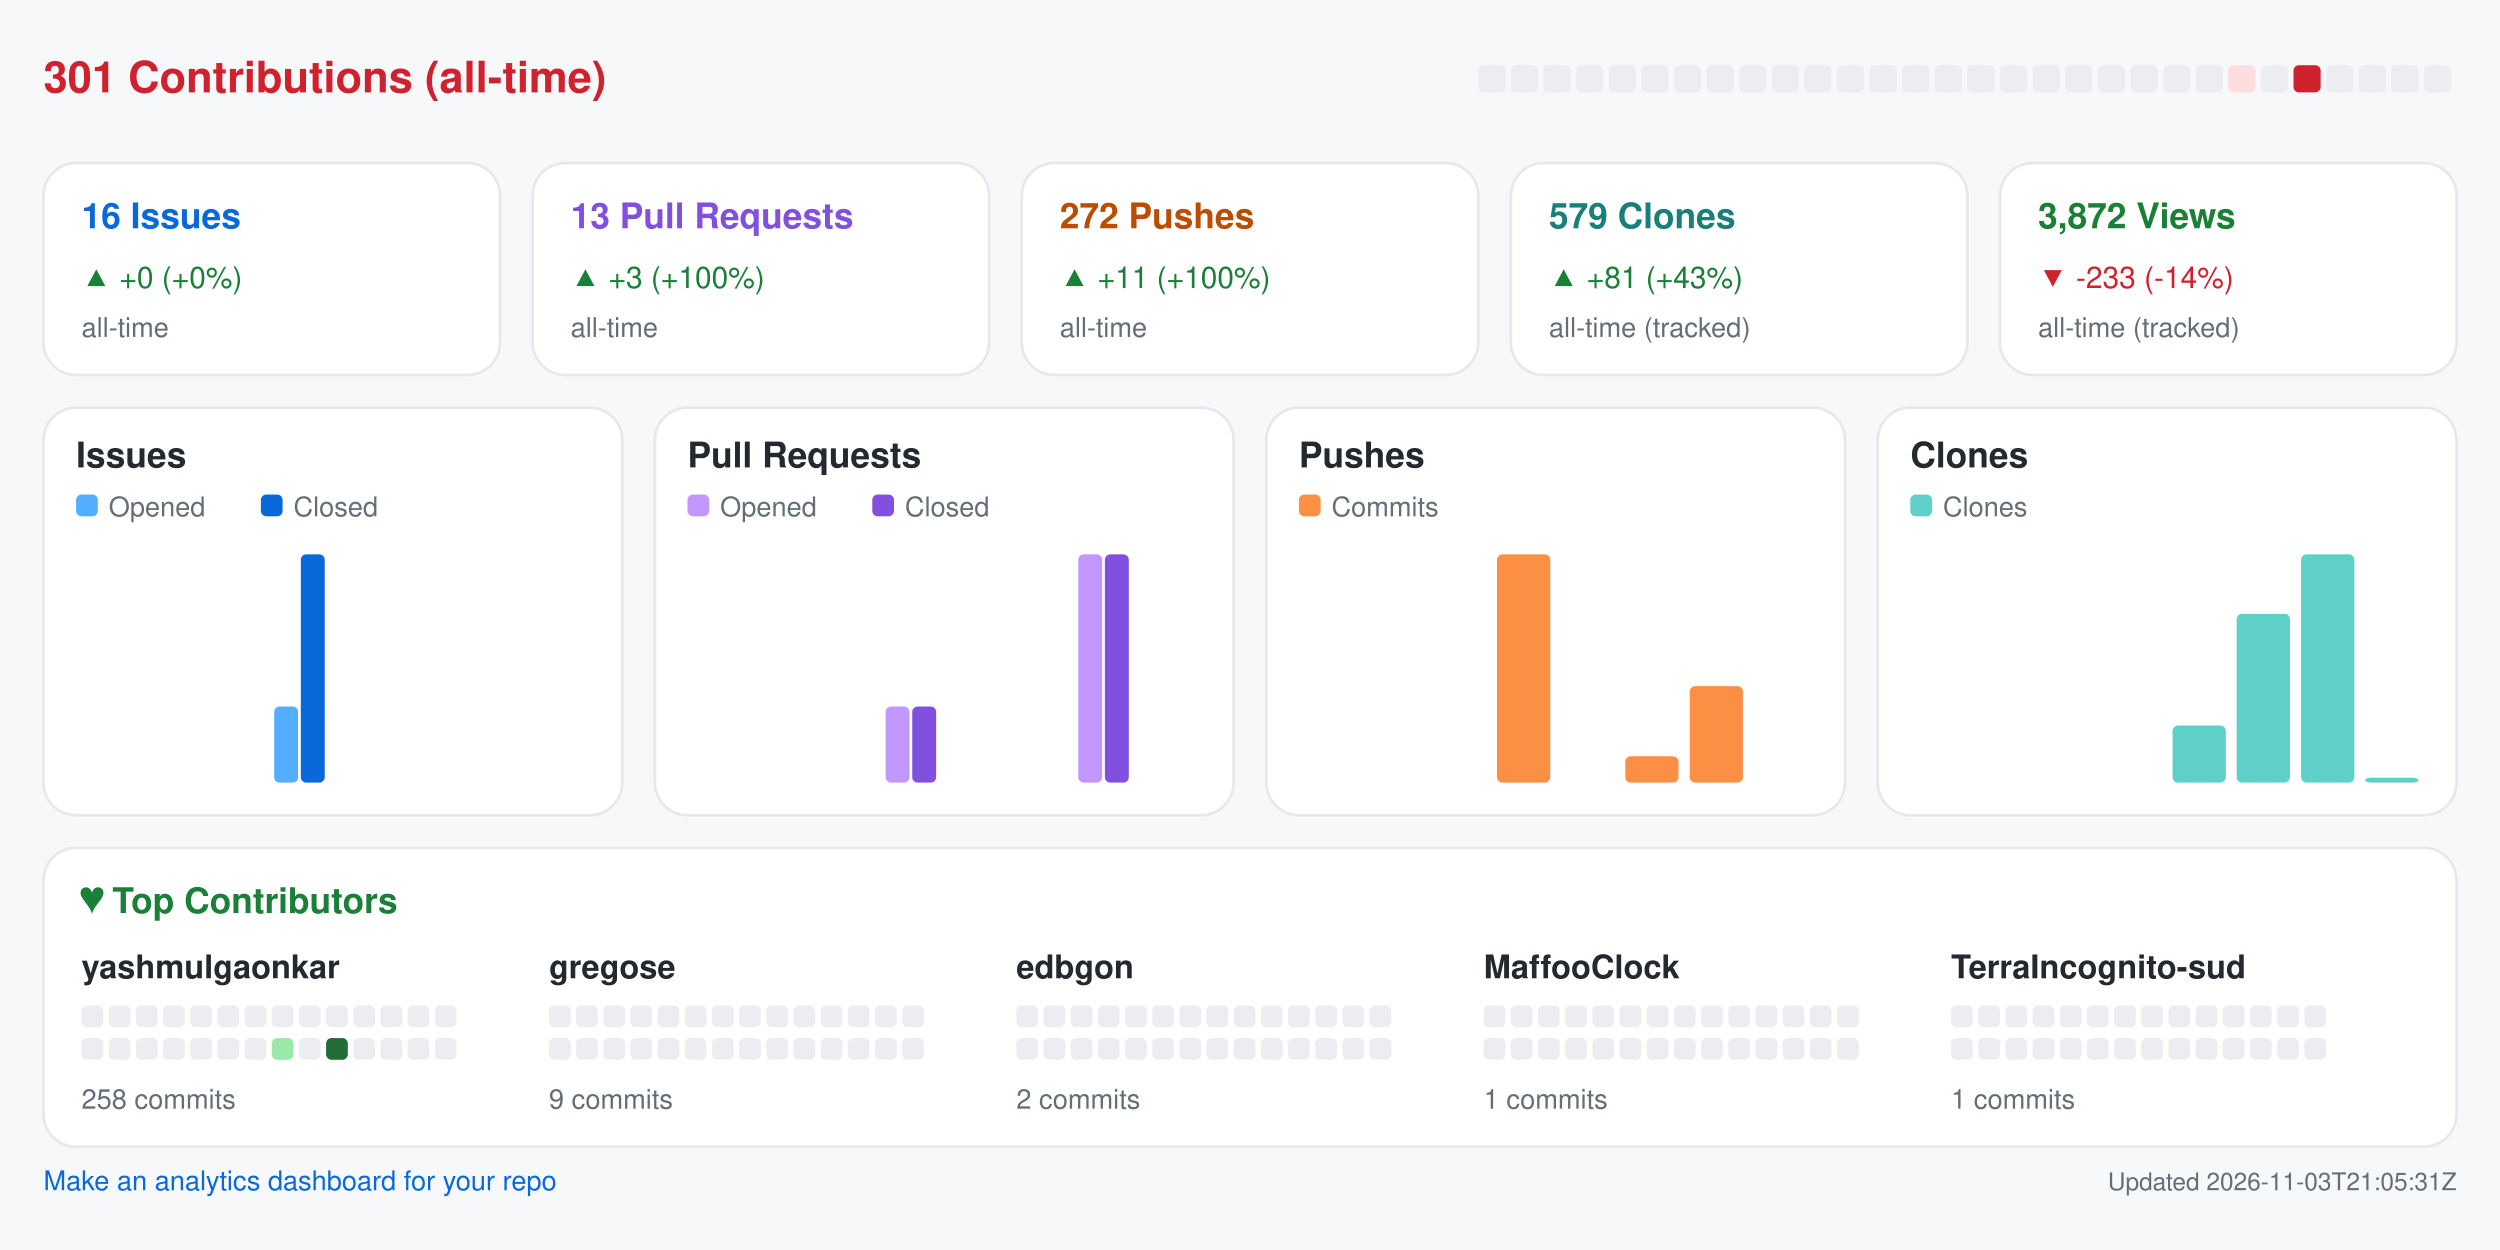
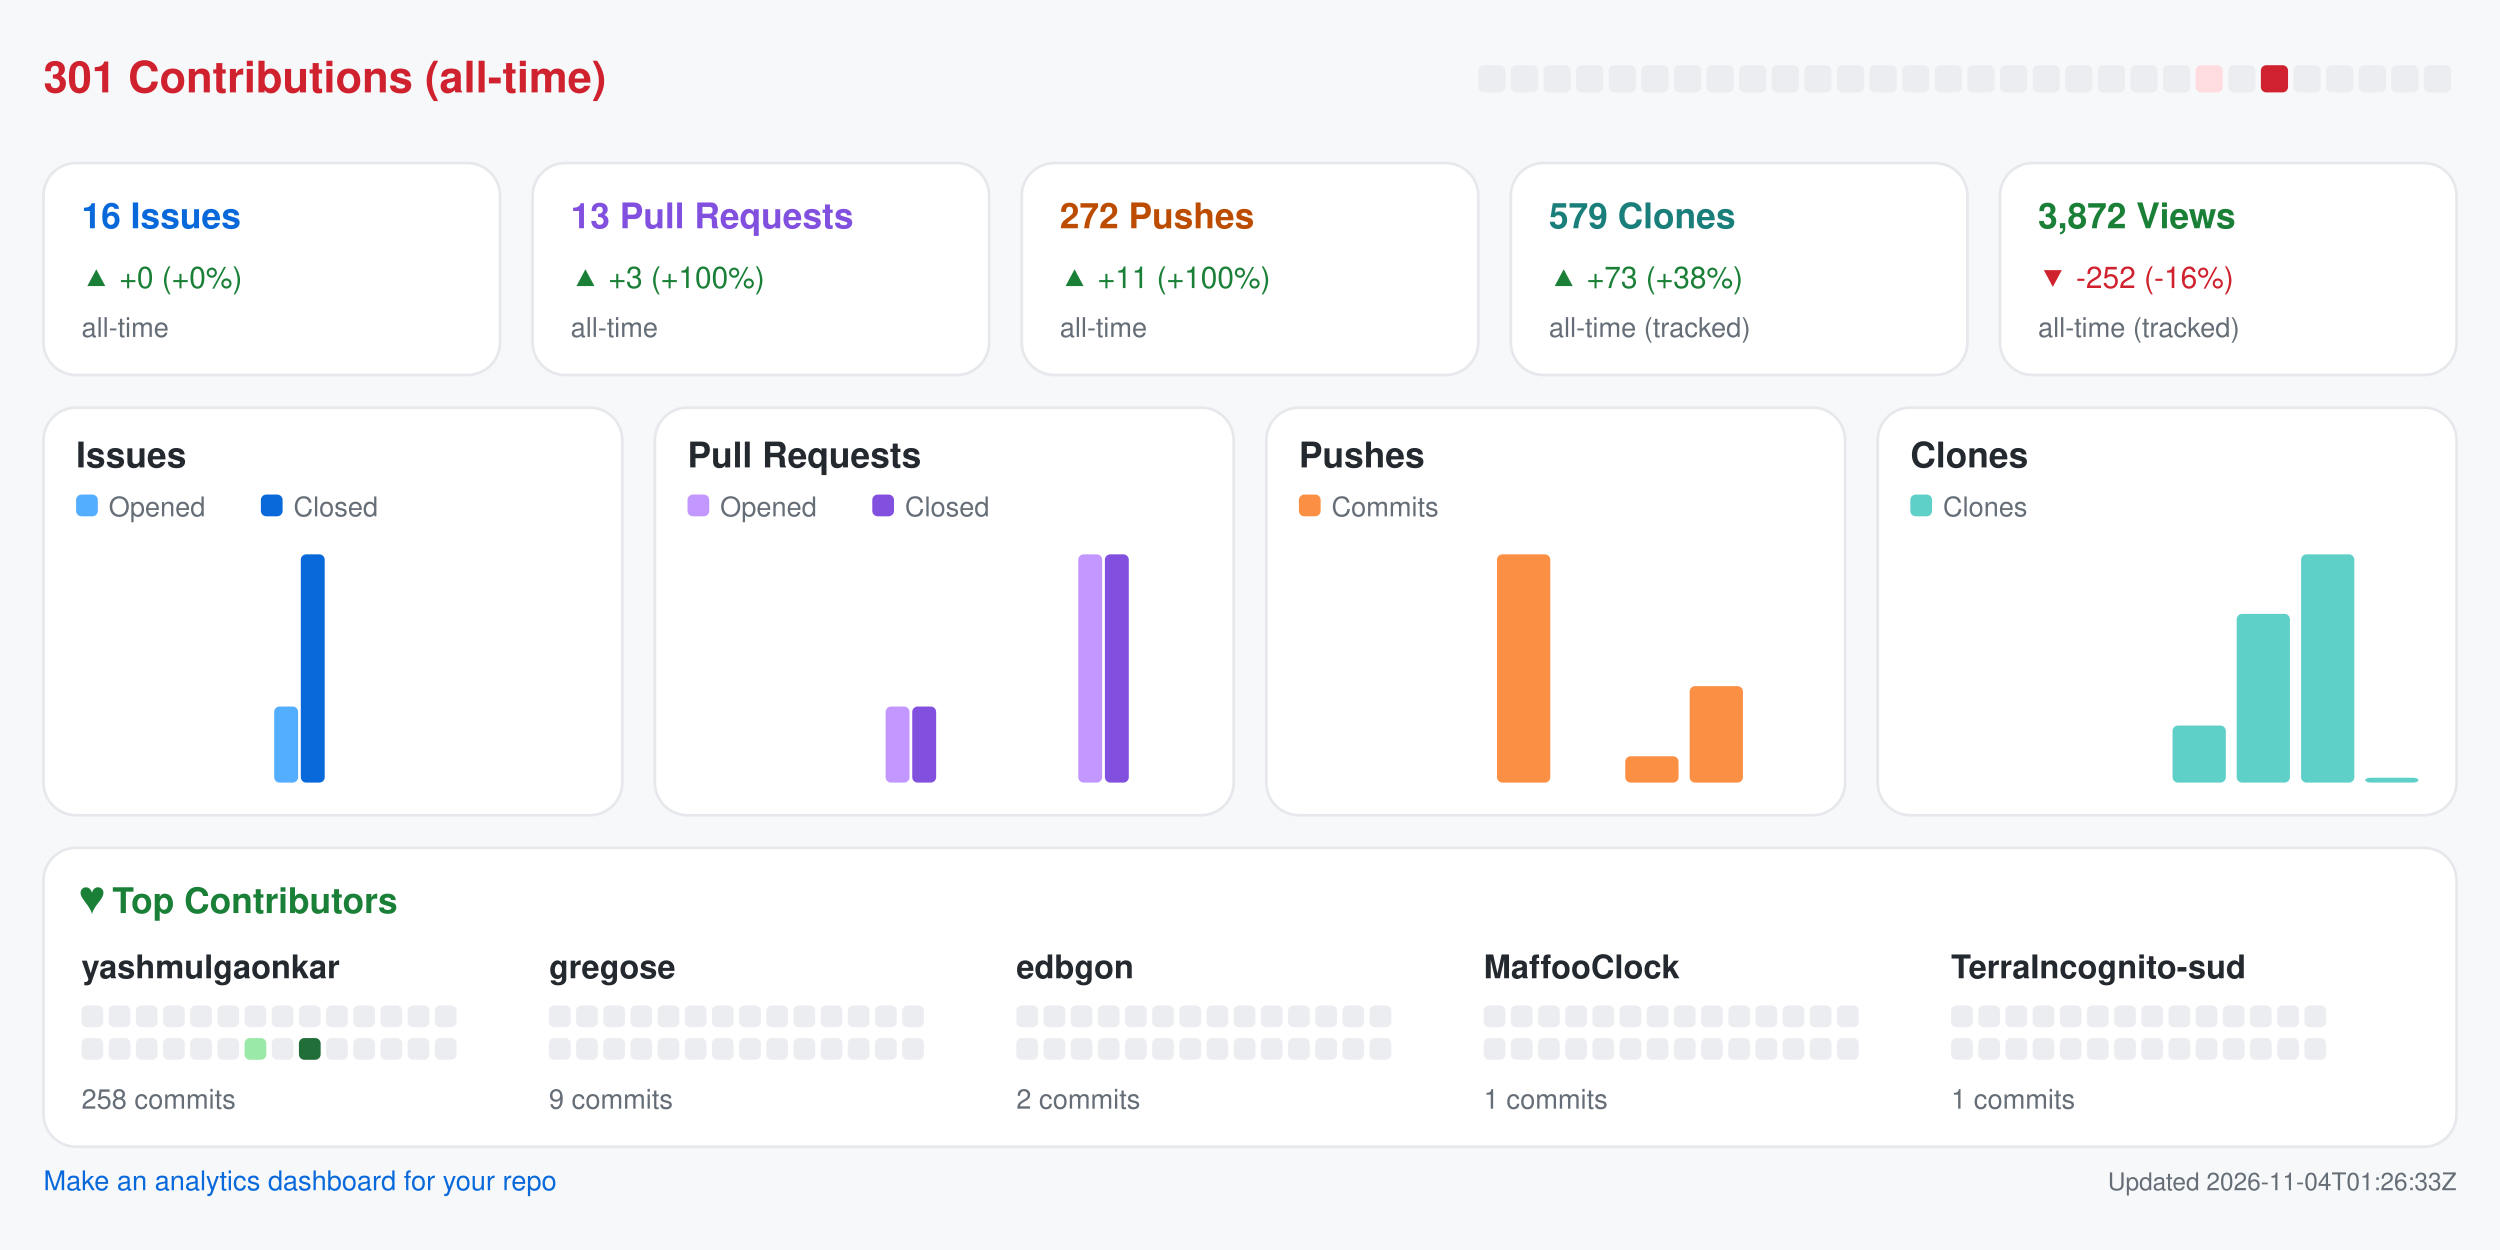
<svg xmlns="http://www.w3.org/2000/svg" width="920" height="460" viewBox="0 0 920 460" role="img" aria-label="Repository analytics for yashmulgaonkar/halo">
  <rect x="0.0" y="0.0" width="920.0" height="460.0" rx="0" fill="#f6f8fa" />
  <text x="16.0" y="34.0" fill="#cf222e" font-size="16" font-family="-apple-system,BlinkMacSystemFont,Segoe UI,Helvetica,Arial,sans-serif" font-weight="600" text-anchor="start">301 Contributions (all-time)</text>
  <rect x="544.0" y="24.0" width="10.0" height="10.0" rx="2" fill="#ebedf0" />
  <rect x="556.0" y="24.0" width="10.0" height="10.0" rx="2" fill="#ebedf0" />
  <rect x="568.0" y="24.0" width="10.0" height="10.0" rx="2" fill="#ebedf0" />
  <rect x="580.0" y="24.0" width="10.0" height="10.0" rx="2" fill="#ebedf0" />
  <rect x="592.0" y="24.0" width="10.0" height="10.0" rx="2" fill="#ebedf0" />
  <rect x="604.0" y="24.0" width="10.0" height="10.0" rx="2" fill="#ebedf0" />
  <rect x="616.0" y="24.0" width="10.0" height="10.0" rx="2" fill="#ebedf0" />
  <rect x="628.0" y="24.0" width="10.0" height="10.0" rx="2" fill="#ebedf0" />
  <rect x="640.0" y="24.0" width="10.0" height="10.0" rx="2" fill="#ebedf0" />
  <rect x="652.0" y="24.0" width="10.0" height="10.0" rx="2" fill="#ebedf0" />
  <rect x="664.0" y="24.0" width="10.0" height="10.0" rx="2" fill="#ebedf0" />
  <rect x="676.0" y="24.0" width="10.0" height="10.0" rx="2" fill="#ebedf0" />
  <rect x="688.0" y="24.0" width="10.0" height="10.0" rx="2" fill="#ebedf0" />
  <rect x="700.0" y="24.0" width="10.0" height="10.0" rx="2" fill="#ebedf0" />
  <rect x="712.0" y="24.0" width="10.0" height="10.0" rx="2" fill="#ebedf0" />
  <rect x="724.0" y="24.0" width="10.0" height="10.0" rx="2" fill="#ebedf0" />
  <rect x="736.0" y="24.0" width="10.0" height="10.0" rx="2" fill="#ebedf0" />
  <rect x="748.0" y="24.0" width="10.0" height="10.0" rx="2" fill="#ebedf0" />
  <rect x="760.0" y="24.0" width="10.0" height="10.0" rx="2" fill="#ebedf0" />
  <rect x="772.0" y="24.0" width="10.0" height="10.0" rx="2" fill="#ebedf0" />
  <rect x="784.0" y="24.0" width="10.0" height="10.0" rx="2" fill="#ebedf0" />
  <rect x="796.0" y="24.0" width="10.0" height="10.0" rx="2" fill="#ebedf0" />
-   <rect x="808.0" y="24.0" width="10.0" height="10.0" rx="2" fill="#ebedf0" />
-   <rect x="820.0" y="24.0" width="10.0" height="10.0" rx="2" fill="#ffdce0" />
-   <rect x="832.0" y="24.0" width="10.0" height="10.0" rx="2" fill="#ebedf0" />
-   <rect x="844.0" y="24.0" width="10.0" height="10.0" rx="2" fill="#cf222e" />
+   <rect x="808.0" y="24.0" width="10.0" height="10.0" rx="2" fill="#ffdce0" />
+   <rect x="820.0" y="24.0" width="10.0" height="10.0" rx="2" fill="#ebedf0" />
+   <rect x="832.0" y="24.0" width="10.0" height="10.0" rx="2" fill="#cf222e" />
+   <rect x="844.0" y="24.0" width="10.0" height="10.0" rx="2" fill="#ebedf0" />
  <rect x="856.0" y="24.0" width="10.0" height="10.0" rx="2" fill="#ebedf0" />
  <rect x="868.0" y="24.0" width="10.0" height="10.0" rx="2" fill="#ebedf0" />
  <rect x="880.0" y="24.0" width="10.0" height="10.0" rx="2" fill="#ebedf0" />
  <rect x="892.0" y="24.0" width="10.0" height="10.0" rx="2" fill="#ebedf0" />
  <rect x="16.0" y="60.0" width="168.0" height="78.0" rx="12" fill="#ffffff" stroke="#e6e8eb" />
  <text x="30.0" y="84.0" fill="#0969da" font-size="13" font-family="-apple-system,BlinkMacSystemFont,Segoe UI,Helvetica,Arial,sans-serif" font-weight="600" text-anchor="start">16 Issues</text>
  <text x="30.0" y="106.0" fill="#1a7f37" font-size="11" font-family="-apple-system,BlinkMacSystemFont,Segoe UI,Helvetica,Arial,sans-serif" font-weight="400" text-anchor="start">▲ +0 (+0%)</text>
  <text x="30.0" y="124.0" fill="#656d76" font-size="10" font-family="-apple-system,BlinkMacSystemFont,Segoe UI,Helvetica,Arial,sans-serif" font-weight="400" text-anchor="start">all-time</text>
  <rect x="196.0" y="60.0" width="168.0" height="78.0" rx="12" fill="#ffffff" stroke="#e6e8eb" />
  <text x="210.0" y="84.0" fill="#8250df" font-size="13" font-family="-apple-system,BlinkMacSystemFont,Segoe UI,Helvetica,Arial,sans-serif" font-weight="600" text-anchor="start">13 Pull Requests</text>
  <text x="210.0" y="106.0" fill="#1a7f37" font-size="11" font-family="-apple-system,BlinkMacSystemFont,Segoe UI,Helvetica,Arial,sans-serif" font-weight="400" text-anchor="start">▲ +3 (+100%)</text>
  <text x="210.0" y="124.0" fill="#656d76" font-size="10" font-family="-apple-system,BlinkMacSystemFont,Segoe UI,Helvetica,Arial,sans-serif" font-weight="400" text-anchor="start">all-time</text>
  <rect x="376.0" y="60.0" width="168.0" height="78.0" rx="12" fill="#ffffff" stroke="#e6e8eb" />
  <text x="390.0" y="84.0" fill="#bc4c00" font-size="13" font-family="-apple-system,BlinkMacSystemFont,Segoe UI,Helvetica,Arial,sans-serif" font-weight="600" text-anchor="start">272 Pushes</text>
  <text x="390.0" y="106.0" fill="#1a7f37" font-size="11" font-family="-apple-system,BlinkMacSystemFont,Segoe UI,Helvetica,Arial,sans-serif" font-weight="400" text-anchor="start">▲ +11 (+100%)</text>
  <text x="390.0" y="124.0" fill="#656d76" font-size="10" font-family="-apple-system,BlinkMacSystemFont,Segoe UI,Helvetica,Arial,sans-serif" font-weight="400" text-anchor="start">all-time</text>
  <rect x="556.0" y="60.0" width="168.0" height="78.0" rx="12" fill="#ffffff" stroke="#e6e8eb" />
  <text x="570.0" y="84.0" fill="#1a7f7a" font-size="13" font-family="-apple-system,BlinkMacSystemFont,Segoe UI,Helvetica,Arial,sans-serif" font-weight="600" text-anchor="start">579 Clones</text>
-   <text x="570.0" y="106.0" fill="#1a7f37" font-size="11" font-family="-apple-system,BlinkMacSystemFont,Segoe UI,Helvetica,Arial,sans-serif" font-weight="400" text-anchor="start">▲ +81 (+43%)</text>
+   <text x="570.0" y="106.0" fill="#1a7f37" font-size="11" font-family="-apple-system,BlinkMacSystemFont,Segoe UI,Helvetica,Arial,sans-serif" font-weight="400" text-anchor="start">▲ +73 (+38%)</text>
  <text x="570.0" y="124.0" fill="#656d76" font-size="10" font-family="-apple-system,BlinkMacSystemFont,Segoe UI,Helvetica,Arial,sans-serif" font-weight="400" text-anchor="start">all-time (tracked)</text>
  <rect x="736.0" y="60.0" width="168.0" height="78.0" rx="12" fill="#ffffff" stroke="#e6e8eb" />
  <text x="750.0" y="84.0" fill="#1a7f37" font-size="13" font-family="-apple-system,BlinkMacSystemFont,Segoe UI,Helvetica,Arial,sans-serif" font-weight="600" text-anchor="start">3,872 Views</text>
-   <text x="750.0" y="106.0" fill="#cf222e" font-size="11" font-family="-apple-system,BlinkMacSystemFont,Segoe UI,Helvetica,Arial,sans-serif" font-weight="400" text-anchor="start">▼ -233 (-14%)</text>
+   <text x="750.0" y="106.0" fill="#cf222e" font-size="11" font-family="-apple-system,BlinkMacSystemFont,Segoe UI,Helvetica,Arial,sans-serif" font-weight="400" text-anchor="start">▼ -252 (-16%)</text>
  <text x="750.0" y="124.0" fill="#656d76" font-size="10" font-family="-apple-system,BlinkMacSystemFont,Segoe UI,Helvetica,Arial,sans-serif" font-weight="400" text-anchor="start">all-time (tracked)</text>
  <rect x="16.0" y="150.0" width="213.0" height="150.0" rx="12" fill="#ffffff" stroke="#e6e8eb" />
  <text x="28.0" y="172.0" fill="#24292f" font-size="13" font-family="-apple-system,BlinkMacSystemFont,Segoe UI,Helvetica,Arial,sans-serif" font-weight="600" text-anchor="start">Issues</text>
  <rect x="28.0" y="182.0" width="8.0" height="8.0" rx="2" fill="#54aeff" />
  <text x="40.0" y="190.0" fill="#656d76" font-size="10" font-family="-apple-system,BlinkMacSystemFont,Segoe UI,Helvetica,Arial,sans-serif" font-weight="400" text-anchor="start">Opened</text>
  <rect x="96.0" y="182.0" width="8.0" height="8.0" rx="2" fill="#0969da" />
  <text x="108.0" y="190.0" fill="#656d76" font-size="10" font-family="-apple-system,BlinkMacSystemFont,Segoe UI,Helvetica,Arial,sans-serif" font-weight="400" text-anchor="start">Closed</text>
  <rect x="30.0" y="288.0" width="8.8" height="0.0" rx="2" fill="#54aeff" />
  <rect x="39.8" y="288.0" width="8.8" height="0.0" rx="2" fill="#0969da" />
  <rect x="53.6" y="288.0" width="8.8" height="0.0" rx="2" fill="#54aeff" />
  <rect x="63.4" y="288.0" width="8.8" height="0.0" rx="2" fill="#0969da" />
  <rect x="77.2" y="288.0" width="8.8" height="0.0" rx="2" fill="#54aeff" />
  <rect x="87.1" y="288.0" width="8.8" height="0.0" rx="2" fill="#0969da" />
  <rect x="100.9" y="260.0" width="8.8" height="28.0" rx="2" fill="#54aeff" />
  <rect x="110.7" y="204.0" width="8.8" height="84.0" rx="2" fill="#0969da" />
  <rect x="124.5" y="288.0" width="8.8" height="0.0" rx="2" fill="#54aeff" />
  <rect x="134.3" y="288.0" width="8.8" height="0.0" rx="2" fill="#0969da" />
  <rect x="148.1" y="288.0" width="8.8" height="0.0" rx="2" fill="#54aeff" />
  <rect x="157.9" y="288.0" width="8.8" height="0.0" rx="2" fill="#0969da" />
  <rect x="171.8" y="288.0" width="8.8" height="0.0" rx="2" fill="#54aeff" />
  <rect x="181.6" y="288.0" width="8.8" height="0.0" rx="2" fill="#0969da" />
  <rect x="195.4" y="288.0" width="8.8" height="0.0" rx="2" fill="#54aeff" />
  <rect x="205.2" y="288.0" width="8.8" height="0.0" rx="2" fill="#0969da" />
  <rect x="241.0" y="150.0" width="213.0" height="150.0" rx="12" fill="#ffffff" stroke="#e6e8eb" />
  <text x="253.0" y="172.0" fill="#24292f" font-size="13" font-family="-apple-system,BlinkMacSystemFont,Segoe UI,Helvetica,Arial,sans-serif" font-weight="600" text-anchor="start">Pull Requests</text>
  <rect x="253.0" y="182.0" width="8.0" height="8.0" rx="2" fill="#c297ff" />
  <text x="265.0" y="190.0" fill="#656d76" font-size="10" font-family="-apple-system,BlinkMacSystemFont,Segoe UI,Helvetica,Arial,sans-serif" font-weight="400" text-anchor="start">Opened</text>
  <rect x="321.0" y="182.0" width="8.0" height="8.0" rx="2" fill="#8250df" />
  <text x="333.0" y="190.0" fill="#656d76" font-size="10" font-family="-apple-system,BlinkMacSystemFont,Segoe UI,Helvetica,Arial,sans-serif" font-weight="400" text-anchor="start">Closed</text>
  <rect x="255.0" y="288.0" width="8.8" height="0.0" rx="2" fill="#c297ff" />
  <rect x="264.8" y="288.0" width="8.8" height="0.0" rx="2" fill="#8250df" />
  <rect x="278.6" y="288.0" width="8.8" height="0.0" rx="2" fill="#c297ff" />
  <rect x="288.4" y="288.0" width="8.8" height="0.0" rx="2" fill="#8250df" />
  <rect x="302.2" y="288.0" width="8.8" height="0.0" rx="2" fill="#c297ff" />
  <rect x="312.1" y="288.0" width="8.8" height="0.0" rx="2" fill="#8250df" />
  <rect x="325.9" y="260.0" width="8.8" height="28.0" rx="2" fill="#c297ff" />
  <rect x="335.7" y="260.0" width="8.8" height="28.0" rx="2" fill="#8250df" />
  <rect x="349.5" y="288.0" width="8.8" height="0.0" rx="2" fill="#c297ff" />
  <rect x="359.3" y="288.0" width="8.8" height="0.0" rx="2" fill="#8250df" />
  <rect x="373.1" y="288.0" width="8.8" height="0.0" rx="2" fill="#c297ff" />
  <rect x="382.9" y="288.0" width="8.8" height="0.0" rx="2" fill="#8250df" />
  <rect x="396.8" y="204.0" width="8.8" height="84.0" rx="2" fill="#c297ff" />
  <rect x="406.6" y="204.0" width="8.8" height="84.0" rx="2" fill="#8250df" />
  <rect x="420.4" y="288.0" width="8.8" height="0.0" rx="2" fill="#c297ff" />
  <rect x="430.2" y="288.0" width="8.8" height="0.0" rx="2" fill="#8250df" />
  <rect x="466.0" y="150.0" width="213.0" height="150.0" rx="12" fill="#ffffff" stroke="#e6e8eb" />
  <text x="478.0" y="172.0" fill="#24292f" font-size="13" font-family="-apple-system,BlinkMacSystemFont,Segoe UI,Helvetica,Arial,sans-serif" font-weight="600" text-anchor="start">Pushes</text>
  <rect x="478.0" y="182.0" width="8.0" height="8.0" rx="2" fill="#fb8f44" />
  <text x="490.0" y="190.0" fill="#656d76" font-size="10" font-family="-apple-system,BlinkMacSystemFont,Segoe UI,Helvetica,Arial,sans-serif" font-weight="400" text-anchor="start">Commits</text>
  <rect x="480.0" y="288.0" width="19.6" height="0.0" rx="2" fill="#fb8f44" />
  <rect x="503.6" y="288.0" width="19.6" height="0.0" rx="2" fill="#fb8f44" />
  <rect x="527.2" y="288.0" width="19.6" height="0.0" rx="2" fill="#fb8f44" />
  <rect x="550.9" y="204.0" width="19.6" height="84.0" rx="2" fill="#fb8f44" />
  <rect x="574.5" y="288.0" width="19.6" height="0.0" rx="2" fill="#fb8f44" />
  <rect x="598.1" y="278.3" width="19.6" height="9.7" rx="2" fill="#fb8f44" />
  <rect x="621.8" y="252.5" width="19.6" height="35.5" rx="2" fill="#fb8f44" />
  <rect x="645.4" y="288.0" width="19.6" height="0.0" rx="2" fill="#fb8f44" />
  <rect x="691.0" y="150.0" width="213.0" height="150.0" rx="12" fill="#ffffff" stroke="#e6e8eb" />
  <text x="703.0" y="172.0" fill="#24292f" font-size="13" font-family="-apple-system,BlinkMacSystemFont,Segoe UI,Helvetica,Arial,sans-serif" font-weight="600" text-anchor="start">Clones</text>
  <rect x="703.0" y="182.0" width="8.0" height="8.0" rx="2" fill="#5fd0c8" />
  <text x="715.0" y="190.0" fill="#656d76" font-size="10" font-family="-apple-system,BlinkMacSystemFont,Segoe UI,Helvetica,Arial,sans-serif" font-weight="400" text-anchor="start">Clones</text>
  <rect x="705.0" y="288.0" width="19.6" height="0.0" rx="2" fill="#5fd0c8" />
  <rect x="728.6" y="288.0" width="19.6" height="0.0" rx="2" fill="#5fd0c8" />
  <rect x="752.2" y="288.0" width="19.6" height="0.0" rx="2" fill="#5fd0c8" />
  <rect x="775.9" y="288.0" width="19.6" height="0.0" rx="2" fill="#5fd0c8" />
  <rect x="799.5" y="267.0" width="19.6" height="21.0" rx="2" fill="#5fd0c8" />
  <rect x="823.1" y="225.9" width="19.6" height="62.1" rx="2" fill="#5fd0c8" />
  <rect x="846.8" y="204.0" width="19.6" height="84.0" rx="2" fill="#5fd0c8" />
  <rect x="870.4" y="286.2" width="19.6" height="1.8" rx="2" fill="#5fd0c8" />
  <rect x="16.0" y="312.0" width="888.0" height="110.0" rx="12" fill="#ffffff" stroke="#e6e8eb" />
  <text x="30.0" y="336.0" fill="#1a7f37" font-size="13" font-family="-apple-system,BlinkMacSystemFont,Segoe UI,Helvetica,Arial,sans-serif" font-weight="600" text-anchor="start">♥  Top Contributors</text>
  <text x="30.0" y="360.0" fill="#24292f" font-size="12" font-family="-apple-system,BlinkMacSystemFont,Segoe UI,Helvetica,Arial,sans-serif" font-weight="600" text-anchor="start">yashmulgaonkar</text>
  <rect x="30.0" y="370.0" width="8.0" height="8.0" rx="2" fill="#ebedf0" />
  <rect x="40.0" y="370.0" width="8.0" height="8.0" rx="2" fill="#ebedf0" />
  <rect x="50.0" y="370.0" width="8.0" height="8.0" rx="2" fill="#ebedf0" />
  <rect x="60.0" y="370.0" width="8.0" height="8.0" rx="2" fill="#ebedf0" />
  <rect x="70.0" y="370.0" width="8.0" height="8.0" rx="2" fill="#ebedf0" />
  <rect x="80.0" y="370.0" width="8.0" height="8.0" rx="2" fill="#ebedf0" />
  <rect x="90.0" y="370.0" width="8.0" height="8.0" rx="2" fill="#ebedf0" />
  <rect x="100.0" y="370.0" width="8.0" height="8.0" rx="2" fill="#ebedf0" />
  <rect x="110.0" y="370.0" width="8.0" height="8.0" rx="2" fill="#ebedf0" />
  <rect x="120.0" y="370.0" width="8.0" height="8.0" rx="2" fill="#ebedf0" />
  <rect x="130.0" y="370.0" width="8.0" height="8.0" rx="2" fill="#ebedf0" />
  <rect x="140.0" y="370.0" width="8.0" height="8.0" rx="2" fill="#ebedf0" />
  <rect x="150.0" y="370.0" width="8.0" height="8.0" rx="2" fill="#ebedf0" />
  <rect x="160.0" y="370.0" width="8.0" height="8.0" rx="2" fill="#ebedf0" />
  <rect x="30.0" y="382.0" width="8.0" height="8.0" rx="2" fill="#ebedf0" />
  <rect x="40.0" y="382.0" width="8.0" height="8.0" rx="2" fill="#ebedf0" />
  <rect x="50.0" y="382.0" width="8.0" height="8.0" rx="2" fill="#ebedf0" />
  <rect x="60.0" y="382.0" width="8.0" height="8.0" rx="2" fill="#ebedf0" />
  <rect x="70.0" y="382.0" width="8.0" height="8.0" rx="2" fill="#ebedf0" />
  <rect x="80.0" y="382.0" width="8.0" height="8.0" rx="2" fill="#ebedf0" />
-   <rect x="90.0" y="382.0" width="8.0" height="8.0" rx="2" fill="#ebedf0" />
-   <rect x="100.0" y="382.0" width="8.0" height="8.0" rx="2" fill="#9be9a8" />
-   <rect x="110.0" y="382.0" width="8.0" height="8.0" rx="2" fill="#ebedf0" />
-   <rect x="120.0" y="382.0" width="8.0" height="8.0" rx="2" fill="#216e39" />
+   <rect x="90.0" y="382.0" width="8.0" height="8.0" rx="2" fill="#9be9a8" />
+   <rect x="100.0" y="382.0" width="8.0" height="8.0" rx="2" fill="#ebedf0" />
+   <rect x="110.0" y="382.0" width="8.0" height="8.0" rx="2" fill="#216e39" />
+   <rect x="120.0" y="382.0" width="8.0" height="8.0" rx="2" fill="#ebedf0" />
  <rect x="130.0" y="382.0" width="8.0" height="8.0" rx="2" fill="#ebedf0" />
  <rect x="140.0" y="382.0" width="8.0" height="8.0" rx="2" fill="#ebedf0" />
  <rect x="150.0" y="382.0" width="8.0" height="8.0" rx="2" fill="#ebedf0" />
  <rect x="160.0" y="382.0" width="8.0" height="8.0" rx="2" fill="#ebedf0" />
  <text x="30.0" y="408.0" fill="#656d76" font-size="10" font-family="-apple-system,BlinkMacSystemFont,Segoe UI,Helvetica,Arial,sans-serif" font-weight="400" text-anchor="start">258 commits</text>
  <text x="202.0" y="360.0" fill="#24292f" font-size="12" font-family="-apple-system,BlinkMacSystemFont,Segoe UI,Helvetica,Arial,sans-serif" font-weight="600" text-anchor="start">gregose</text>
  <rect x="202.0" y="370.0" width="8.0" height="8.0" rx="2" fill="#ebedf0" />
  <rect x="212.0" y="370.0" width="8.0" height="8.0" rx="2" fill="#ebedf0" />
  <rect x="222.0" y="370.0" width="8.0" height="8.0" rx="2" fill="#ebedf0" />
  <rect x="232.0" y="370.0" width="8.0" height="8.0" rx="2" fill="#ebedf0" />
  <rect x="242.0" y="370.0" width="8.0" height="8.0" rx="2" fill="#ebedf0" />
  <rect x="252.0" y="370.0" width="8.0" height="8.0" rx="2" fill="#ebedf0" />
  <rect x="262.0" y="370.0" width="8.0" height="8.0" rx="2" fill="#ebedf0" />
  <rect x="272.0" y="370.0" width="8.0" height="8.0" rx="2" fill="#ebedf0" />
  <rect x="282.0" y="370.0" width="8.0" height="8.0" rx="2" fill="#ebedf0" />
  <rect x="292.0" y="370.0" width="8.0" height="8.0" rx="2" fill="#ebedf0" />
  <rect x="302.0" y="370.0" width="8.0" height="8.0" rx="2" fill="#ebedf0" />
  <rect x="312.0" y="370.0" width="8.0" height="8.0" rx="2" fill="#ebedf0" />
  <rect x="322.0" y="370.0" width="8.0" height="8.0" rx="2" fill="#ebedf0" />
  <rect x="332.0" y="370.0" width="8.0" height="8.0" rx="2" fill="#ebedf0" />
  <rect x="202.0" y="382.0" width="8.0" height="8.0" rx="2" fill="#ebedf0" />
  <rect x="212.0" y="382.0" width="8.0" height="8.0" rx="2" fill="#ebedf0" />
  <rect x="222.0" y="382.0" width="8.0" height="8.0" rx="2" fill="#ebedf0" />
  <rect x="232.0" y="382.0" width="8.0" height="8.0" rx="2" fill="#ebedf0" />
  <rect x="242.0" y="382.0" width="8.0" height="8.0" rx="2" fill="#ebedf0" />
  <rect x="252.0" y="382.0" width="8.0" height="8.0" rx="2" fill="#ebedf0" />
  <rect x="262.0" y="382.0" width="8.0" height="8.0" rx="2" fill="#ebedf0" />
  <rect x="272.0" y="382.0" width="8.0" height="8.0" rx="2" fill="#ebedf0" />
  <rect x="282.0" y="382.0" width="8.0" height="8.0" rx="2" fill="#ebedf0" />
  <rect x="292.0" y="382.0" width="8.0" height="8.0" rx="2" fill="#ebedf0" />
  <rect x="302.0" y="382.0" width="8.0" height="8.0" rx="2" fill="#ebedf0" />
  <rect x="312.0" y="382.0" width="8.0" height="8.0" rx="2" fill="#ebedf0" />
  <rect x="322.0" y="382.0" width="8.0" height="8.0" rx="2" fill="#ebedf0" />
  <rect x="332.0" y="382.0" width="8.0" height="8.0" rx="2" fill="#ebedf0" />
  <text x="202.0" y="408.0" fill="#656d76" font-size="10" font-family="-apple-system,BlinkMacSystemFont,Segoe UI,Helvetica,Arial,sans-serif" font-weight="400" text-anchor="start">9 commits</text>
  <text x="374.0" y="360.0" fill="#24292f" font-size="12" font-family="-apple-system,BlinkMacSystemFont,Segoe UI,Helvetica,Arial,sans-serif" font-weight="600" text-anchor="start">edbgon</text>
  <rect x="374.0" y="370.0" width="8.0" height="8.0" rx="2" fill="#ebedf0" />
  <rect x="384.0" y="370.0" width="8.0" height="8.0" rx="2" fill="#ebedf0" />
  <rect x="394.0" y="370.0" width="8.0" height="8.0" rx="2" fill="#ebedf0" />
  <rect x="404.0" y="370.0" width="8.0" height="8.0" rx="2" fill="#ebedf0" />
  <rect x="414.0" y="370.0" width="8.0" height="8.0" rx="2" fill="#ebedf0" />
  <rect x="424.0" y="370.0" width="8.0" height="8.0" rx="2" fill="#ebedf0" />
  <rect x="434.0" y="370.0" width="8.0" height="8.0" rx="2" fill="#ebedf0" />
  <rect x="444.0" y="370.0" width="8.0" height="8.0" rx="2" fill="#ebedf0" />
  <rect x="454.0" y="370.0" width="8.0" height="8.0" rx="2" fill="#ebedf0" />
  <rect x="464.0" y="370.0" width="8.0" height="8.0" rx="2" fill="#ebedf0" />
  <rect x="474.0" y="370.0" width="8.0" height="8.0" rx="2" fill="#ebedf0" />
  <rect x="484.0" y="370.0" width="8.0" height="8.0" rx="2" fill="#ebedf0" />
  <rect x="494.0" y="370.0" width="8.0" height="8.0" rx="2" fill="#ebedf0" />
  <rect x="504.0" y="370.0" width="8.0" height="8.0" rx="2" fill="#ebedf0" />
  <rect x="374.0" y="382.0" width="8.0" height="8.0" rx="2" fill="#ebedf0" />
  <rect x="384.0" y="382.0" width="8.0" height="8.0" rx="2" fill="#ebedf0" />
  <rect x="394.0" y="382.0" width="8.0" height="8.0" rx="2" fill="#ebedf0" />
  <rect x="404.0" y="382.0" width="8.0" height="8.0" rx="2" fill="#ebedf0" />
  <rect x="414.0" y="382.0" width="8.0" height="8.0" rx="2" fill="#ebedf0" />
  <rect x="424.0" y="382.0" width="8.0" height="8.0" rx="2" fill="#ebedf0" />
  <rect x="434.0" y="382.0" width="8.0" height="8.0" rx="2" fill="#ebedf0" />
  <rect x="444.0" y="382.0" width="8.0" height="8.0" rx="2" fill="#ebedf0" />
  <rect x="454.0" y="382.0" width="8.0" height="8.0" rx="2" fill="#ebedf0" />
  <rect x="464.0" y="382.0" width="8.0" height="8.0" rx="2" fill="#ebedf0" />
  <rect x="474.0" y="382.0" width="8.0" height="8.0" rx="2" fill="#ebedf0" />
  <rect x="484.0" y="382.0" width="8.0" height="8.0" rx="2" fill="#ebedf0" />
  <rect x="494.0" y="382.0" width="8.0" height="8.0" rx="2" fill="#ebedf0" />
  <rect x="504.0" y="382.0" width="8.0" height="8.0" rx="2" fill="#ebedf0" />
  <text x="374.0" y="408.0" fill="#656d76" font-size="10" font-family="-apple-system,BlinkMacSystemFont,Segoe UI,Helvetica,Arial,sans-serif" font-weight="400" text-anchor="start">2 commits</text>
  <text x="546.0" y="360.0" fill="#24292f" font-size="12" font-family="-apple-system,BlinkMacSystemFont,Segoe UI,Helvetica,Arial,sans-serif" font-weight="600" text-anchor="start">MaffooClock</text>
  <rect x="546.0" y="370.0" width="8.0" height="8.0" rx="2" fill="#ebedf0" />
  <rect x="556.0" y="370.0" width="8.0" height="8.0" rx="2" fill="#ebedf0" />
  <rect x="566.0" y="370.0" width="8.0" height="8.0" rx="2" fill="#ebedf0" />
  <rect x="576.0" y="370.0" width="8.0" height="8.0" rx="2" fill="#ebedf0" />
  <rect x="586.0" y="370.0" width="8.0" height="8.0" rx="2" fill="#ebedf0" />
  <rect x="596.0" y="370.0" width="8.0" height="8.0" rx="2" fill="#ebedf0" />
  <rect x="606.0" y="370.0" width="8.0" height="8.0" rx="2" fill="#ebedf0" />
  <rect x="616.0" y="370.0" width="8.0" height="8.0" rx="2" fill="#ebedf0" />
  <rect x="626.0" y="370.0" width="8.0" height="8.0" rx="2" fill="#ebedf0" />
  <rect x="636.0" y="370.0" width="8.0" height="8.0" rx="2" fill="#ebedf0" />
  <rect x="646.0" y="370.0" width="8.0" height="8.0" rx="2" fill="#ebedf0" />
  <rect x="656.0" y="370.0" width="8.0" height="8.0" rx="2" fill="#ebedf0" />
  <rect x="666.0" y="370.0" width="8.0" height="8.0" rx="2" fill="#ebedf0" />
  <rect x="676.0" y="370.0" width="8.0" height="8.0" rx="2" fill="#ebedf0" />
  <rect x="546.0" y="382.0" width="8.0" height="8.0" rx="2" fill="#ebedf0" />
  <rect x="556.0" y="382.0" width="8.0" height="8.0" rx="2" fill="#ebedf0" />
  <rect x="566.0" y="382.0" width="8.0" height="8.0" rx="2" fill="#ebedf0" />
  <rect x="576.0" y="382.0" width="8.0" height="8.0" rx="2" fill="#ebedf0" />
  <rect x="586.0" y="382.0" width="8.0" height="8.0" rx="2" fill="#ebedf0" />
  <rect x="596.0" y="382.0" width="8.0" height="8.0" rx="2" fill="#ebedf0" />
  <rect x="606.0" y="382.0" width="8.0" height="8.0" rx="2" fill="#ebedf0" />
  <rect x="616.0" y="382.0" width="8.0" height="8.0" rx="2" fill="#ebedf0" />
  <rect x="626.0" y="382.0" width="8.0" height="8.0" rx="2" fill="#ebedf0" />
  <rect x="636.0" y="382.0" width="8.0" height="8.0" rx="2" fill="#ebedf0" />
  <rect x="646.0" y="382.0" width="8.0" height="8.0" rx="2" fill="#ebedf0" />
  <rect x="656.0" y="382.0" width="8.0" height="8.0" rx="2" fill="#ebedf0" />
  <rect x="666.0" y="382.0" width="8.0" height="8.0" rx="2" fill="#ebedf0" />
  <rect x="676.0" y="382.0" width="8.0" height="8.0" rx="2" fill="#ebedf0" />
  <text x="546.0" y="408.0" fill="#656d76" font-size="10" font-family="-apple-system,BlinkMacSystemFont,Segoe UI,Helvetica,Arial,sans-serif" font-weight="400" text-anchor="start">1 commits</text>
  <text x="718.0" y="360.0" fill="#24292f" font-size="12" font-family="-apple-system,BlinkMacSystemFont,Segoe UI,Helvetica,Arial,sans-serif" font-weight="600" text-anchor="start">TerraIncognito-sud</text>
  <rect x="718.0" y="370.0" width="8.0" height="8.0" rx="2" fill="#ebedf0" />
  <rect x="728.0" y="370.0" width="8.0" height="8.0" rx="2" fill="#ebedf0" />
  <rect x="738.0" y="370.0" width="8.0" height="8.0" rx="2" fill="#ebedf0" />
  <rect x="748.0" y="370.0" width="8.0" height="8.0" rx="2" fill="#ebedf0" />
  <rect x="758.0" y="370.0" width="8.0" height="8.0" rx="2" fill="#ebedf0" />
  <rect x="768.0" y="370.0" width="8.0" height="8.0" rx="2" fill="#ebedf0" />
  <rect x="778.0" y="370.0" width="8.0" height="8.0" rx="2" fill="#ebedf0" />
  <rect x="788.0" y="370.0" width="8.0" height="8.0" rx="2" fill="#ebedf0" />
  <rect x="798.0" y="370.0" width="8.0" height="8.0" rx="2" fill="#ebedf0" />
  <rect x="808.0" y="370.0" width="8.0" height="8.0" rx="2" fill="#ebedf0" />
  <rect x="818.0" y="370.0" width="8.0" height="8.0" rx="2" fill="#ebedf0" />
  <rect x="828.0" y="370.0" width="8.0" height="8.0" rx="2" fill="#ebedf0" />
  <rect x="838.0" y="370.0" width="8.0" height="8.0" rx="2" fill="#ebedf0" />
  <rect x="848.0" y="370.0" width="8.0" height="8.0" rx="2" fill="#ebedf0" />
  <rect x="718.0" y="382.0" width="8.0" height="8.0" rx="2" fill="#ebedf0" />
  <rect x="728.0" y="382.0" width="8.0" height="8.0" rx="2" fill="#ebedf0" />
  <rect x="738.0" y="382.0" width="8.0" height="8.0" rx="2" fill="#ebedf0" />
  <rect x="748.0" y="382.0" width="8.0" height="8.0" rx="2" fill="#ebedf0" />
  <rect x="758.0" y="382.0" width="8.0" height="8.0" rx="2" fill="#ebedf0" />
  <rect x="768.0" y="382.0" width="8.0" height="8.0" rx="2" fill="#ebedf0" />
  <rect x="778.0" y="382.0" width="8.0" height="8.0" rx="2" fill="#ebedf0" />
  <rect x="788.0" y="382.0" width="8.0" height="8.0" rx="2" fill="#ebedf0" />
  <rect x="798.0" y="382.0" width="8.0" height="8.0" rx="2" fill="#ebedf0" />
  <rect x="808.0" y="382.0" width="8.0" height="8.0" rx="2" fill="#ebedf0" />
  <rect x="818.0" y="382.0" width="8.0" height="8.0" rx="2" fill="#ebedf0" />
  <rect x="828.0" y="382.0" width="8.0" height="8.0" rx="2" fill="#ebedf0" />
  <rect x="838.0" y="382.0" width="8.0" height="8.0" rx="2" fill="#ebedf0" />
  <rect x="848.0" y="382.0" width="8.0" height="8.0" rx="2" fill="#ebedf0" />
  <text x="718.0" y="408.0" fill="#656d76" font-size="10" font-family="-apple-system,BlinkMacSystemFont,Segoe UI,Helvetica,Arial,sans-serif" font-weight="400" text-anchor="start">1 commits</text>
  <a href="https://github.com/yashmulgaonkar/repo-analytics" target="_blank" rel="noopener noreferrer">
    <text x="16.0" y="438.0" fill="#0969da" font-size="10" font-family="-apple-system,BlinkMacSystemFont,Segoe UI,Helvetica,Arial,sans-serif" font-weight="400" text-anchor="start">Make an analytics dashboard for your repo</text>
  </a>
-   <text x="904.0" y="438.0" fill="#656d76" font-size="9" font-family="-apple-system,BlinkMacSystemFont,Segoe UI,Helvetica,Arial,sans-serif" font-weight="400" text-anchor="end">Updated 2026-11-03T21:05:31Z</text>
+   <text x="904.0" y="438.0" fill="#656d76" font-size="9" font-family="-apple-system,BlinkMacSystemFont,Segoe UI,Helvetica,Arial,sans-serif" font-weight="400" text-anchor="end">Updated 2026-11-04T01:26:33Z</text>
</svg>
